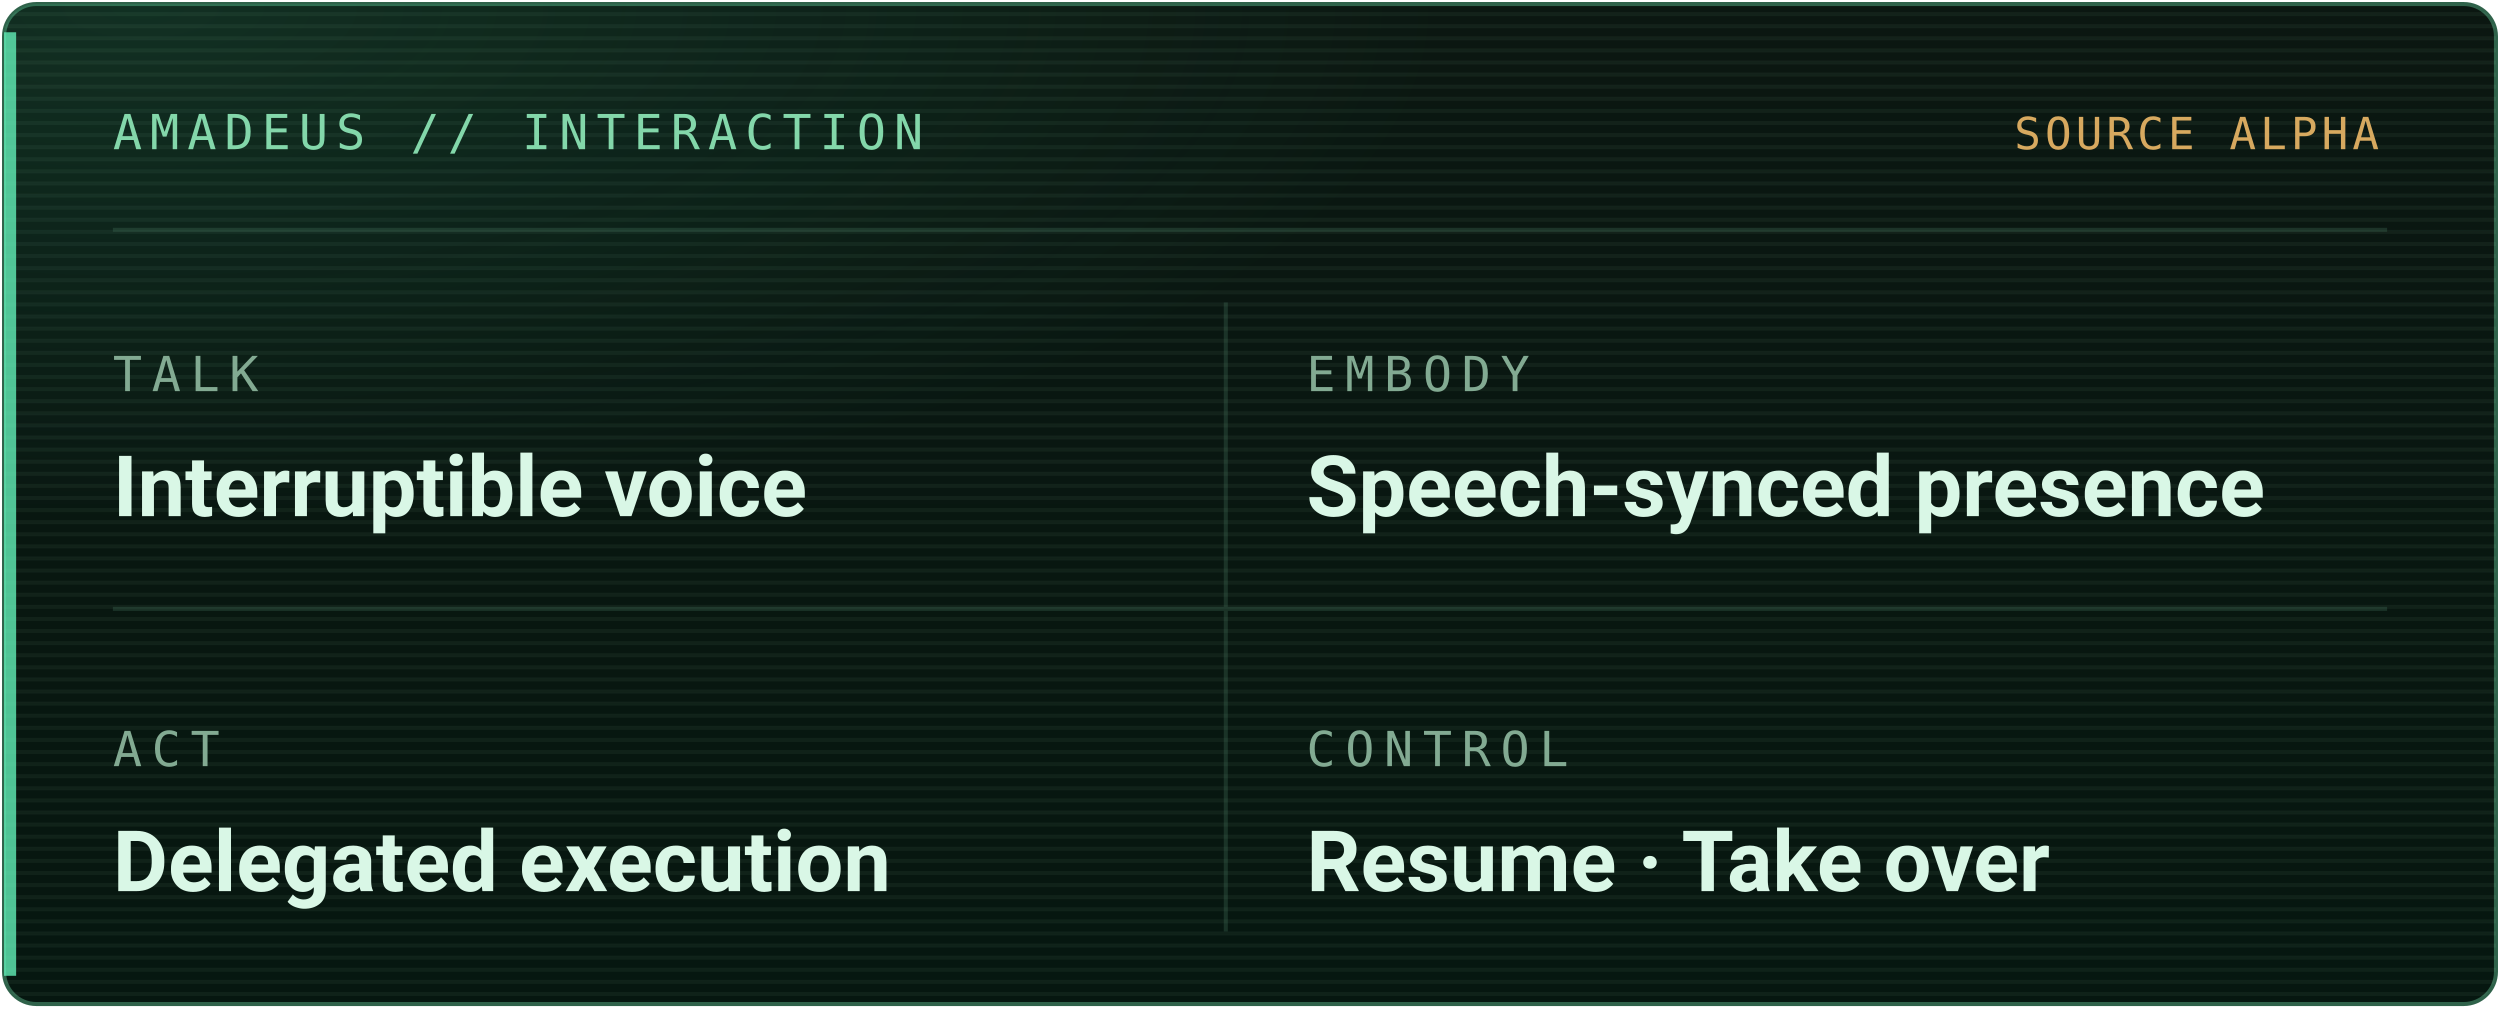
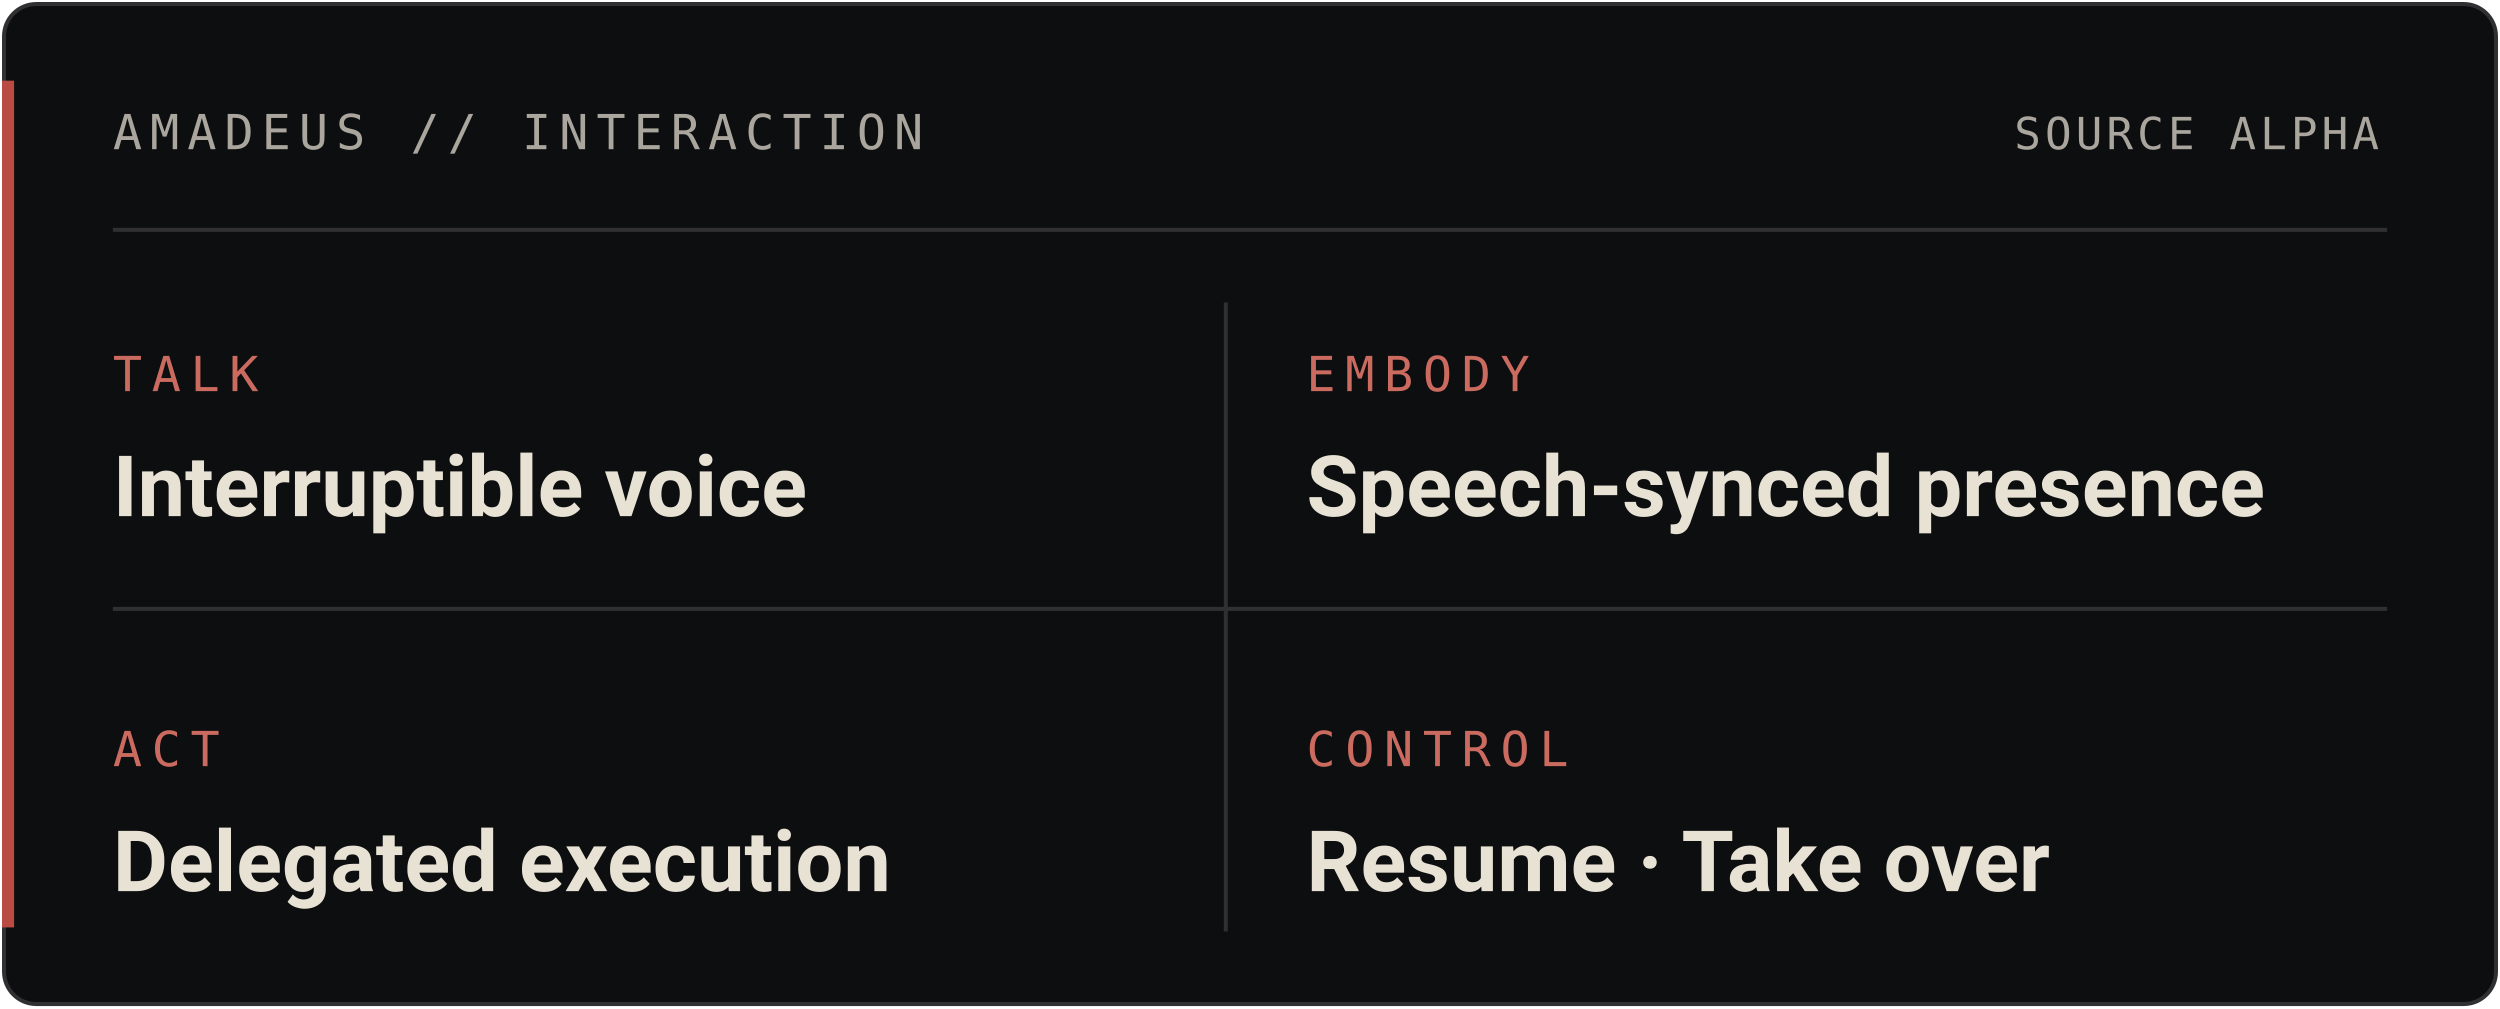
- <svg xmlns="http://www.w3.org/2000/svg" viewBox="0 0 620 250" width="620" height="250" role="img" aria-label="Interruptible voice · Speech-synced presence · Delegated execution · Resume · Take over">
-   <defs>
-     <linearGradient id="s_panel" x1="0" y1="0" x2="0" y2="1">
-       <stop offset="0" stop-color="#0b1711" />
-       <stop offset="1" stop-color="#061710" />
-     </linearGradient>
-     <linearGradient id="s_hair" x1="0" y1="0" x2="1" y2="0">
-       <stop offset="0" stop-color="#a8cdb8" stop-opacity=".22" />
-       <stop offset="1" stop-color="#a8cdb8" stop-opacity=".03" />
-     </linearGradient>
-     <radialGradient id="s_wash" cx="6%" cy="0%" r="52%">
-       <stop offset="0" stop-color="#39c98d" stop-opacity=".14" />
-       <stop offset="1" stop-color="#39c98d" stop-opacity="0" />
-     </radialGradient>
-     <radialGradient id="s_tung" cx="97%" cy="110%" r="46%">
-       <stop offset="0" stop-color="#d7a95f" stop-opacity=".10" />
-       <stop offset="1" stop-color="#d7a95f" stop-opacity="0" />
-     </radialGradient>
-     <pattern id="s_scan" width="3" height="3" patternUnits="userSpaceOnUse">
-       <rect width="3" height="1" fill="#b6f9d5" opacity=".05" />
-     </pattern>
-     <filter id="s_soft" x="-80%" y="-80%" width="260%" height="260%">
-       <feGaussianBlur stdDeviation="6" />
-     </filter>
-     <style>
-       .mono{font-family:ui-monospace,SFMono-Regular,"SF Mono",Menlo,Consolas,"DejaVu Sans Mono",monospace}
-       .sans{font-family:-apple-system,BlinkMacSystemFont,"Segoe UI",Roboto,Helvetica,Arial,sans-serif}
-       .rec{animation:rec 2.2s ease-in-out infinite}
-       @keyframes rec{0%,100%{opacity:1}50%{opacity:.25}}
-       @media (prefers-reduced-motion:reduce){.rec{animation:none}}
-     </style>
-   </defs>
-   <rect x="1" y="1" width="618" height="248" rx="8" fill="url(#s_panel)" stroke="#2f624a" />
-   <rect x="1" y="1" width="618" height="248" rx="8" fill="url(#s_wash)" />
-   <rect x="1" y="1" width="618" height="248" rx="8" fill="url(#s_scan)" />
-   <rect x="1" y="8" width="3" height="234" fill="#61eeb6" opacity=".8" />
-   <text class="mono" x="28" y="37" font-size="12" letter-spacing="2" fill="#83d7aa">AMADEUS // INTERACTION</text>
-   <text class="mono" x="590" y="37" text-anchor="end" font-size="11" letter-spacing="1" fill="#d7a95f">SOURCE ALPHA</text>
-   <path d="M28 57H592 M28 151H592 M304 75V231" stroke="#46745d" opacity=".3" />
-   <text class="mono" x="28" y="97" font-size="12" letter-spacing="2.4" fill="#82aa92">TALK</text>
-   <text class="sans" x="28" y="128" font-size="21" font-weight="600" fill="#d9f7e6">Interruptible voice</text>
-   <text class="mono" x="324" y="97" font-size="12" letter-spacing="2.4" fill="#82aa92">EMBODY</text>
-   <text class="sans" x="324" y="128" font-size="21" font-weight="600" fill="#d9f7e6">Speech-synced presence</text>
-   <text class="mono" x="28" y="190" font-size="12" letter-spacing="2.4" fill="#82aa92">ACT</text>
-   <text class="sans" x="28" y="221" font-size="21" font-weight="600" fill="#d9f7e6">Delegated execution</text>
-   <text class="mono" x="324" y="190" font-size="12" letter-spacing="2.4" fill="#82aa92">CONTROL</text>
-   <text class="sans" x="324" y="221" font-size="21" font-weight="600" fill="#d9f7e6">Resume · Take over</text>
+ <svg xmlns="http://www.w3.org/2000/svg" viewBox="0 0 620 250" width="620" height="250" role="img" aria-label="Amadeus runtime in four layers: interruptible voice, speech-synced performance, delegated providers, resumable and steerable">
+   <style>
+     .mono{font-family:ui-monospace,SFMono-Regular,"SF Mono",Menlo,Consolas,"DejaVu Sans Mono",monospace}
+     .body{font-family:-apple-system,BlinkMacSystemFont,"Segoe UI",Roboto,Helvetica,Arial,sans-serif}
+   </style>
+   <rect x="1" y="1" width="618" height="248" rx="8" fill="#0d0e10" stroke="#303033" />
+   <path d="M2 20V230" stroke="#b94b43" stroke-width="3" />
+   <text class="mono" x="28" y="37" font-size="12" letter-spacing="2" fill="#aaa69e">AMADEUS // INTERACTION</text>
+   <text class="mono" x="590" y="37" text-anchor="end" font-size="11" letter-spacing="1" fill="#aaa69e">SOURCE ALPHA</text>
+   <path d="M28 57H592 M28 151H592 M304 75V231" stroke="#303033" />
+   <text class="mono" x="28" y="97" font-size="12" letter-spacing="2.4" fill="#cb6b60">TALK</text>
+   <text class="body" x="28" y="128" font-size="21" font-weight="600" fill="#e8e2d4">Interruptible voice</text>
+   <text class="mono" x="324" y="97" font-size="12" letter-spacing="2.4" fill="#cb6b60">EMBODY</text>
+   <text class="body" x="324" y="128" font-size="21" font-weight="600" fill="#e8e2d4">Speech-synced presence</text>
+   <text class="mono" x="28" y="190" font-size="12" letter-spacing="2.4" fill="#cb6b60">ACT</text>
+   <text class="body" x="28" y="221" font-size="21" font-weight="600" fill="#e8e2d4">Delegated execution</text>
+   <text class="mono" x="324" y="190" font-size="12" letter-spacing="2.4" fill="#cb6b60">CONTROL</text>
+   <text class="body" x="324" y="221" font-size="21" font-weight="600" fill="#e8e2d4">Resume · Take over</text>
</svg>
